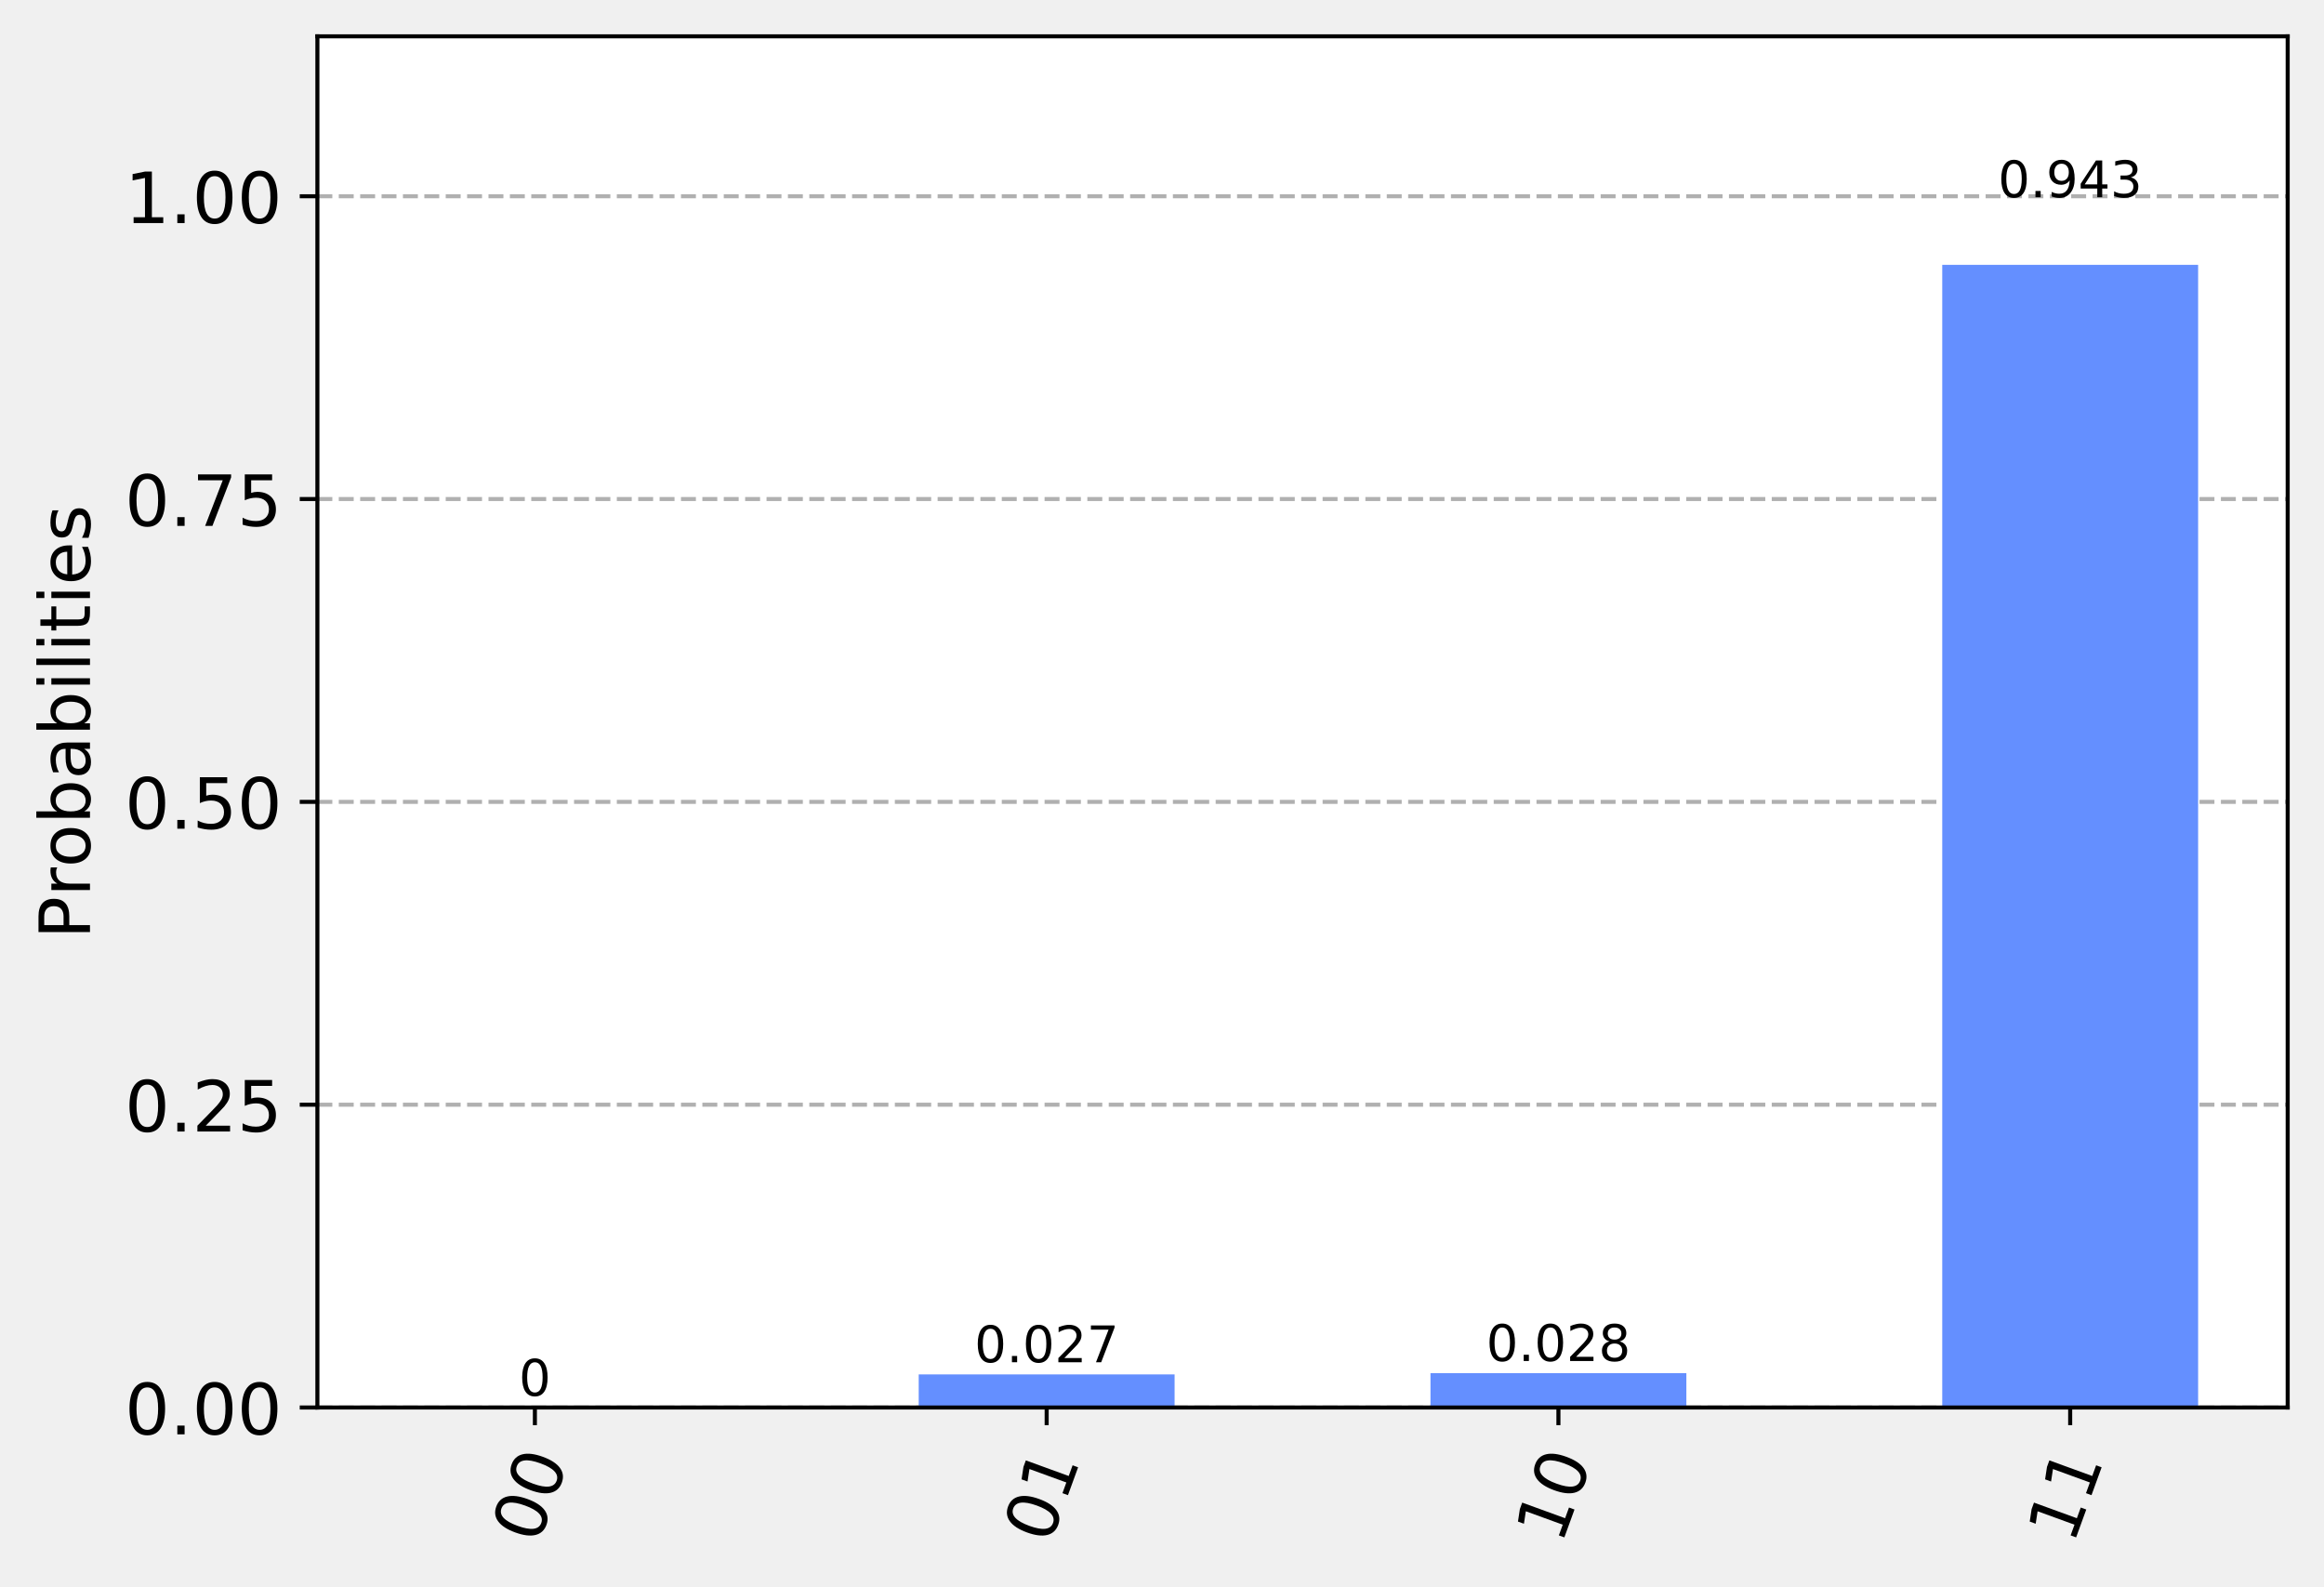
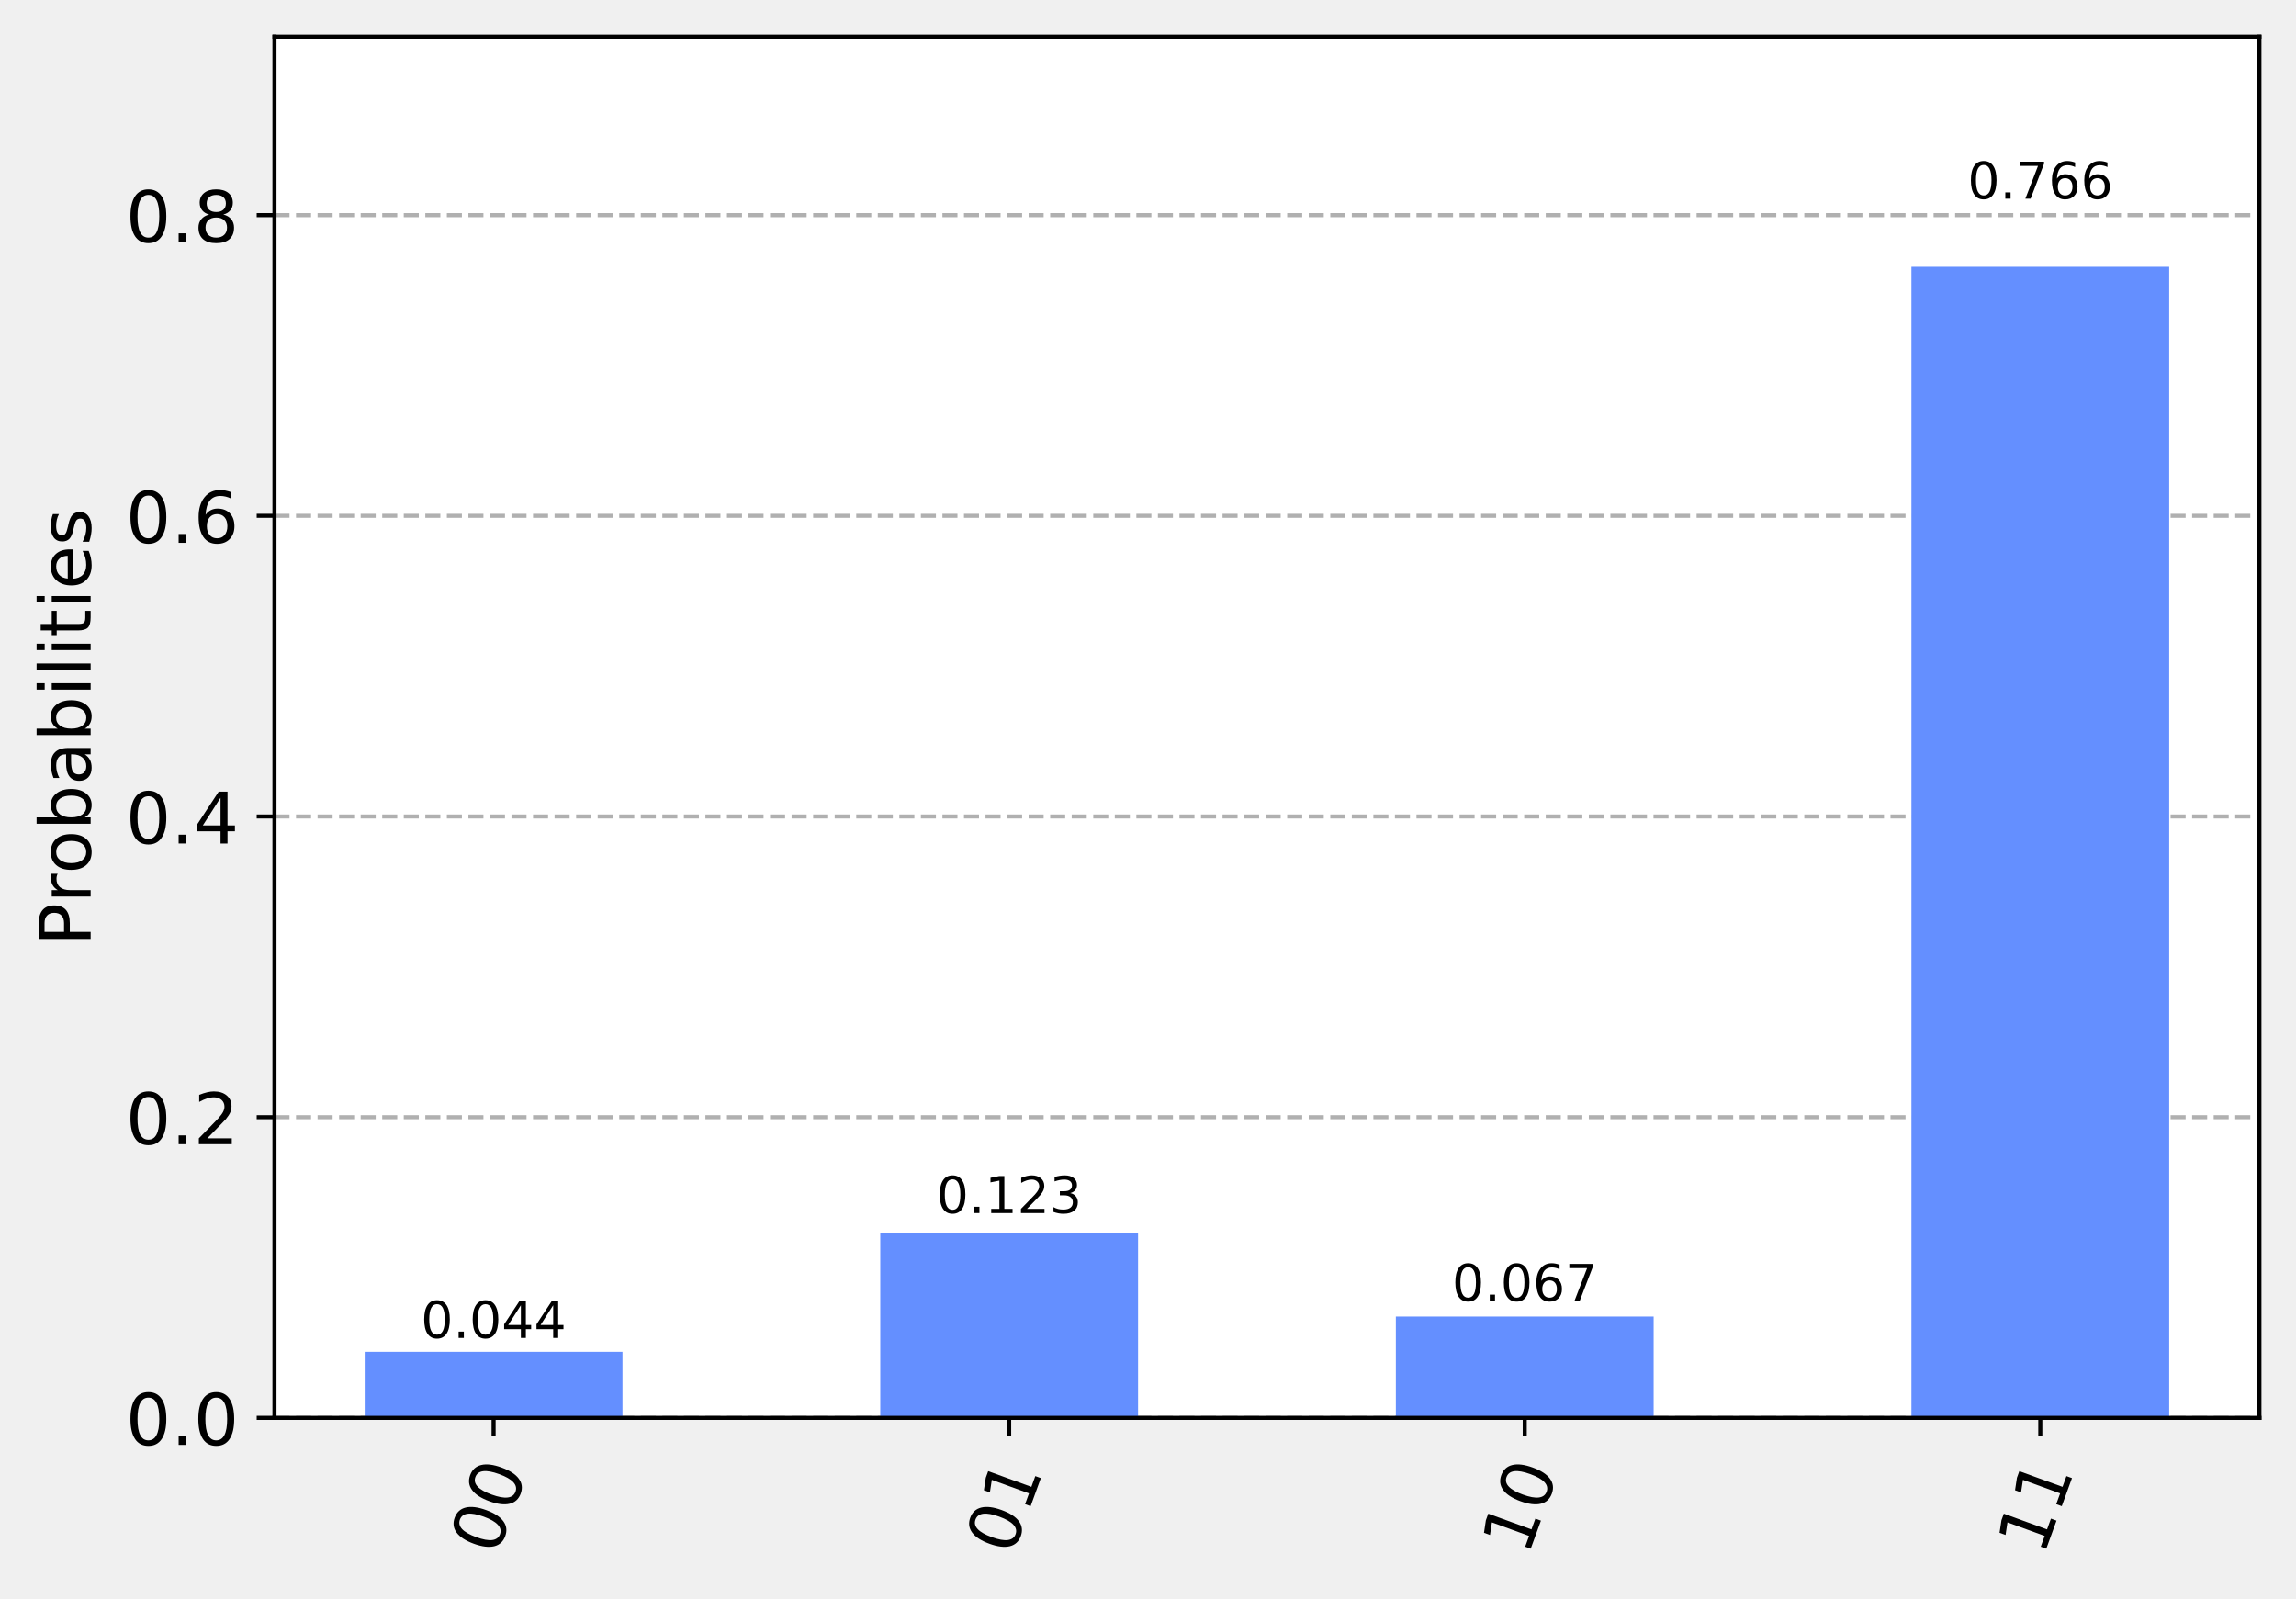
- <svg xmlns="http://www.w3.org/2000/svg" xmlns:xlink="http://www.w3.org/1999/xlink" height="314.575pt" version="1.1" viewBox="0 0 460.721 314.575" width="460.721pt">
+ <svg xmlns="http://www.w3.org/2000/svg" xmlns:xlink="http://www.w3.org/1999/xlink" height="314.575pt" version="1.1" viewBox="0 0 451.814 314.575" width="451.814pt">
  <defs>
    <style type="text/css">
*{stroke-linecap:butt;stroke-linejoin:round;}
  </style>
  </defs>
  <g id="figure_1">
    <g id="patch_1">
-       <path d="M 0 314.575  L 460.721 314.575  L 460.721 0  L 0 0  z " style="fill:none;" />
+       <path d="M 0 314.575  L 451.814 314.575  L 451.814 0  L 0 0  z " style="fill:none;" />
    </g>
    <g id="axes_1">
      <g id="patch_2">
-         <path d="M 62.921 279  L 453.521 279  L 453.521 7.2  L 62.921 7.2  z " style="fill:#ffffff;" />
+         <path d="M 54.014 279  L 444.614 279  L 444.614 7.2  L 54.014 7.2  z " style="fill:#ffffff;" />
      </g>
      <g id="matplotlib.axis_1">
        <g id="xtick_1">
          <g id="line2d_1">
            <defs>
-               <path d="M 0 0  L 0 3.5  " id="m3661bee6b9" style="stroke:#000000;stroke-width:0.8;" />
-             </defs>
-             <g>
-               <use style="stroke:#000000;stroke-width:0.8;" x="106.039" xlink:href="#m3661bee6b9" y="279" />
+               <path d="M 0 0  L 0 3.5  " id="mb6c03167af" style="stroke:#000000;stroke-width:0.8;" />
+             </defs>
+             <g>
+               <use style="stroke:#000000;stroke-width:0.8;" x="97.132" xlink:href="#mb6c03167af" y="279" />
            </g>
          </g>
          <g id="text_1">
            <defs>
              <path d="M 31.781 66.406  Q 24.172 66.406 20.328 58.906  Q 16.5 51.422 16.5 36.375  Q 16.5 21.391 20.328 13.891  Q 24.172 6.391 31.781 6.391  Q 39.453 6.391 43.281 13.891  Q 47.125 21.391 47.125 36.375  Q 47.125 51.422 43.281 58.906  Q 39.453 66.406 31.781 66.406  z M 31.781 74.219  Q 44.047 74.219 50.516 64.516  Q 56.984 54.828 56.984 36.375  Q 56.984 17.969 50.516 8.266  Q 44.047 -1.422 31.781 -1.422  Q 19.531 -1.422 13.062 8.266  Q 6.594 17.969 6.594 36.375  Q 6.594 54.828 13.062 64.516  Q 19.531 74.219 31.781 74.219  z " id="DejaVuSans-48" />
            </defs>
-             <g transform="translate(106.623 306.379)rotate(-70)scale(0.14 -0.14)">
+             <g transform="translate(97.71554 306.379)rotate(-70)scale(0.14 -0.14)">
              <use xlink:href="#DejaVuSans-48" />
              <use x="63.623" xlink:href="#DejaVuSans-48" />
            </g>
          </g>
        </g>
        <g id="xtick_2">
          <g id="line2d_2">
            <g>
-               <use style="stroke:#000000;stroke-width:0.8;" x="207.494" xlink:href="#m3661bee6b9" y="279" />
+               <use style="stroke:#000000;stroke-width:0.8;" x="198.586" xlink:href="#mb6c03167af" y="279" />
            </g>
          </g>
          <g id="text_2">
            <defs>
              <path d="M 12.406 8.297  L 28.516 8.297  L 28.516 63.922  L 10.984 60.406  L 10.984 69.391  L 28.422 72.906  L 38.281 72.906  L 38.281 8.297  L 54.391 8.297  L 54.391 0  L 12.406 0  z " id="DejaVuSans-49" />
            </defs>
-             <g transform="translate(208.0776 306.379)rotate(-70)scale(0.14 -0.14)">
+             <g transform="translate(199.1701 306.379)rotate(-70)scale(0.14 -0.14)">
              <use xlink:href="#DejaVuSans-48" />
              <use x="63.623" xlink:href="#DejaVuSans-49" />
            </g>
          </g>
        </g>
        <g id="xtick_3">
          <g id="line2d_3">
            <g>
-               <use style="stroke:#000000;stroke-width:0.8;" x="308.949" xlink:href="#m3661bee6b9" y="279" />
+               <use style="stroke:#000000;stroke-width:0.8;" x="300.041" xlink:href="#mb6c03167af" y="279" />
            </g>
          </g>
          <g id="text_3">
-             <g transform="translate(309.5321 306.379)rotate(-70)scale(0.14 -0.14)">
+             <g transform="translate(300.6246 306.379)rotate(-70)scale(0.14 -0.14)">
              <use xlink:href="#DejaVuSans-49" />
              <use x="63.623" xlink:href="#DejaVuSans-48" />
            </g>
          </g>
        </g>
        <g id="xtick_4">
          <g id="line2d_4">
            <g>
-               <use style="stroke:#000000;stroke-width:0.8;" x="410.403" xlink:href="#m3661bee6b9" y="279" />
+               <use style="stroke:#000000;stroke-width:0.8;" x="401.496" xlink:href="#mb6c03167af" y="279" />
            </g>
          </g>
          <g id="text_4">
-             <g transform="translate(410.9867 306.379)rotate(-70)scale(0.14 -0.14)">
+             <g transform="translate(402.0792 306.379)rotate(-70)scale(0.14 -0.14)">
              <use xlink:href="#DejaVuSans-49" />
              <use x="63.623" xlink:href="#DejaVuSans-49" />
            </g>
          </g>
        </g>
      </g>
      <g id="matplotlib.axis_2">
        <g id="ytick_1">
          <g id="line2d_5">
-             <path clip-path="url(#pec2f3ee883)" d="M 62.921 279  L 453.521 279  " style="fill:none;stroke:#b0b0b0;stroke-dasharray:2.96,1.28;stroke-dashoffset:0;stroke-width:0.8;" />
+             <path clip-path="url(#p88728a67a9)" d="M 54.014 279  L 444.614 279  " style="fill:none;stroke:#b0b0b0;stroke-dasharray:2.96,1.28;stroke-dashoffset:0;stroke-width:0.8;" />
          </g>
          <g id="line2d_6">
            <defs>
-               <path d="M 0 0  L -3.5 0  " id="m48d2ef320b" style="stroke:#000000;stroke-width:0.8;" />
-             </defs>
-             <g>
-               <use style="stroke:#000000;stroke-width:0.8;" x="62.921" xlink:href="#m48d2ef320b" y="279" />
+               <path d="M 0 0  L -3.5 0  " id="mdbb88b3012" style="stroke:#000000;stroke-width:0.8;" />
+             </defs>
+             <g>
+               <use style="stroke:#000000;stroke-width:0.8;" x="54.014" xlink:href="#mdbb88b3012" y="279" />
            </g>
          </g>
          <g id="text_5">
            <defs>
              <path d="M 10.688 12.406  L 21 12.406  L 21 0  L 10.688 0  z " id="DejaVuSans-46" />
            </defs>
            <g transform="translate(24.74938 284.3189)scale(0.14 -0.14)">
              <use xlink:href="#DejaVuSans-48" />
              <use x="63.623" xlink:href="#DejaVuSans-46" />
              <use x="95.41" xlink:href="#DejaVuSans-48" />
-               <use x="159.033" xlink:href="#DejaVuSans-48" />
            </g>
          </g>
        </g>
        <g id="ytick_2">
          <g id="line2d_7">
-             <path clip-path="url(#pec2f3ee883)" d="M 62.921 218.975  L 453.521 218.975  " style="fill:none;stroke:#b0b0b0;stroke-dasharray:2.96,1.28;stroke-dashoffset:0;stroke-width:0.8;" />
+             <path clip-path="url(#p88728a67a9)" d="M 54.014 219.833  L 444.614 219.833  " style="fill:none;stroke:#b0b0b0;stroke-dasharray:2.96,1.28;stroke-dashoffset:0;stroke-width:0.8;" />
          </g>
          <g id="line2d_8">
            <g>
-               <use style="stroke:#000000;stroke-width:0.8;" x="62.921" xlink:href="#m48d2ef320b" y="218.975" />
+               <use style="stroke:#000000;stroke-width:0.8;" x="54.014" xlink:href="#mdbb88b3012" y="219.833" />
            </g>
          </g>
          <g id="text_6">
            <defs>
              <path d="M 19.188 8.297  L 53.609 8.297  L 53.609 0  L 7.328 0  L 7.328 8.297  Q 12.938 14.109 22.625 23.891  Q 32.328 33.688 34.812 36.531  Q 39.547 41.844 41.422 45.531  Q 43.312 49.219 43.312 52.781  Q 43.312 58.594 39.234 62.25  Q 35.156 65.922 28.609 65.922  Q 23.969 65.922 18.812 64.312  Q 13.672 62.703 7.812 59.422  L 7.812 69.391  Q 13.766 71.781 18.938 73  Q 24.125 74.219 28.422 74.219  Q 39.75 74.219 46.484 68.547  Q 53.219 62.891 53.219 53.422  Q 53.219 48.922 51.531 44.891  Q 49.859 40.875 45.406 35.406  Q 44.188 33.984 37.641 27.219  Q 31.109 20.453 19.188 8.297  z " id="DejaVuSans-50" />
-               <path d="M 10.797 72.906  L 49.516 72.906  L 49.516 64.594  L 19.828 64.594  L 19.828 46.734  Q 21.969 47.469 24.109 47.828  Q 26.266 48.188 28.422 48.188  Q 40.625 48.188 47.75 41.5  Q 54.891 34.812 54.891 23.391  Q 54.891 11.625 47.562 5.094  Q 40.234 -1.422 26.906 -1.422  Q 22.312 -1.422 17.547 -0.641  Q 12.797 0.141 7.719 1.703  L 7.719 11.625  Q 12.109 9.234 16.797 8.062  Q 21.484 6.891 26.703 6.891  Q 35.156 6.891 40.078 11.328  Q 45.016 15.766 45.016 23.391  Q 45.016 31 40.078 35.438  Q 35.156 39.891 26.703 39.891  Q 22.75 39.891 18.812 39.016  Q 14.891 38.141 10.797 36.281  z " id="DejaVuSans-53" />
-             </defs>
-             <g transform="translate(24.74938 224.2941)scale(0.14 -0.14)">
+             </defs>
+             <g transform="translate(24.74938 225.1516)scale(0.14 -0.14)">
              <use xlink:href="#DejaVuSans-48" />
              <use x="63.623" xlink:href="#DejaVuSans-46" />
              <use x="95.41" xlink:href="#DejaVuSans-50" />
-               <use x="159.033" xlink:href="#DejaVuSans-53" />
            </g>
          </g>
        </g>
        <g id="ytick_3">
          <g id="line2d_9">
-             <path clip-path="url(#pec2f3ee883)" d="M 62.921 158.95  L 453.521 158.95  " style="fill:none;stroke:#b0b0b0;stroke-dasharray:2.96,1.28;stroke-dashoffset:0;stroke-width:0.8;" />
+             <path clip-path="url(#p88728a67a9)" d="M 54.014 160.665  L 444.614 160.665  " style="fill:none;stroke:#b0b0b0;stroke-dasharray:2.96,1.28;stroke-dashoffset:0;stroke-width:0.8;" />
          </g>
          <g id="line2d_10">
            <g>
-               <use style="stroke:#000000;stroke-width:0.8;" x="62.921" xlink:href="#m48d2ef320b" y="158.95" />
+               <use style="stroke:#000000;stroke-width:0.8;" x="54.014" xlink:href="#mdbb88b3012" y="160.665" />
            </g>
          </g>
          <g id="text_7">
-             <g transform="translate(24.74938 164.2692)scale(0.14 -0.14)">
-               <use xlink:href="#DejaVuSans-48" />
-               <use x="63.623" xlink:href="#DejaVuSans-46" />
-               <use x="95.41" xlink:href="#DejaVuSans-53" />
-               <use x="159.033" xlink:href="#DejaVuSans-48" />
+             <defs>
+               <path d="M 37.797 64.312  L 12.891 25.391  L 37.797 25.391  z M 35.203 72.906  L 47.609 72.906  L 47.609 25.391  L 58.016 25.391  L 58.016 17.188  L 47.609 17.188  L 47.609 0  L 37.797 0  L 37.797 17.188  L 4.891 17.188  L 4.891 26.703  z " id="DejaVuSans-52" />
+             </defs>
+             <g transform="translate(24.74938 165.9842)scale(0.14 -0.14)">
+               <use xlink:href="#DejaVuSans-48" />
+               <use x="63.623" xlink:href="#DejaVuSans-46" />
+               <use x="95.41" xlink:href="#DejaVuSans-52" />
            </g>
          </g>
        </g>
        <g id="ytick_4">
          <g id="line2d_11">
-             <path clip-path="url(#pec2f3ee883)" d="M 62.921 98.925  L 453.521 98.925  " style="fill:none;stroke:#b0b0b0;stroke-dasharray:2.96,1.28;stroke-dashoffset:0;stroke-width:0.8;" />
+             <path clip-path="url(#p88728a67a9)" d="M 54.014 101.498  L 444.614 101.498  " style="fill:none;stroke:#b0b0b0;stroke-dasharray:2.96,1.28;stroke-dashoffset:0;stroke-width:0.8;" />
          </g>
          <g id="line2d_12">
            <g>
-               <use style="stroke:#000000;stroke-width:0.8;" x="62.921" xlink:href="#m48d2ef320b" y="98.925" />
+               <use style="stroke:#000000;stroke-width:0.8;" x="54.014" xlink:href="#mdbb88b3012" y="101.498" />
            </g>
          </g>
          <g id="text_8">
            <defs>
-               <path d="M 8.203 72.906  L 55.078 72.906  L 55.078 68.703  L 28.609 0  L 18.312 0  L 43.219 64.594  L 8.203 64.594  z " id="DejaVuSans-55" />
-             </defs>
-             <g transform="translate(24.74938 104.2444)scale(0.14 -0.14)">
-               <use xlink:href="#DejaVuSans-48" />
-               <use x="63.623" xlink:href="#DejaVuSans-46" />
-               <use x="95.41" xlink:href="#DejaVuSans-55" />
-               <use x="159.033" xlink:href="#DejaVuSans-53" />
+               <path d="M 33.016 40.375  Q 26.375 40.375 22.484 35.828  Q 18.609 31.297 18.609 23.391  Q 18.609 15.531 22.484 10.953  Q 26.375 6.391 33.016 6.391  Q 39.656 6.391 43.531 10.953  Q 47.406 15.531 47.406 23.391  Q 47.406 31.297 43.531 35.828  Q 39.656 40.375 33.016 40.375  z M 52.594 71.297  L 52.594 62.312  Q 48.875 64.062 45.094 64.984  Q 41.312 65.922 37.594 65.922  Q 27.828 65.922 22.672 59.328  Q 17.531 52.734 16.797 39.406  Q 19.672 43.656 24.016 45.922  Q 28.375 48.188 33.594 48.188  Q 44.578 48.188 50.953 41.516  Q 57.328 34.859 57.328 23.391  Q 57.328 12.156 50.688 5.359  Q 44.047 -1.422 33.016 -1.422  Q 20.359 -1.422 13.672 8.266  Q 6.984 17.969 6.984 36.375  Q 6.984 53.656 15.188 63.938  Q 23.391 74.219 37.203 74.219  Q 40.922 74.219 44.703 73.484  Q 48.484 72.75 52.594 71.297  z " id="DejaVuSans-54" />
+             </defs>
+             <g transform="translate(24.74938 106.8169)scale(0.14 -0.14)">
+               <use xlink:href="#DejaVuSans-48" />
+               <use x="63.623" xlink:href="#DejaVuSans-46" />
+               <use x="95.41" xlink:href="#DejaVuSans-54" />
            </g>
          </g>
        </g>
        <g id="ytick_5">
          <g id="line2d_13">
-             <path clip-path="url(#pec2f3ee883)" d="M 62.921 38.901  L 453.521 38.901  " style="fill:none;stroke:#b0b0b0;stroke-dasharray:2.96,1.28;stroke-dashoffset:0;stroke-width:0.8;" />
+             <path clip-path="url(#p88728a67a9)" d="M 54.014 42.331  L 444.614 42.331  " style="fill:none;stroke:#b0b0b0;stroke-dasharray:2.96,1.28;stroke-dashoffset:0;stroke-width:0.8;" />
          </g>
          <g id="line2d_14">
            <g>
-               <use style="stroke:#000000;stroke-width:0.8;" x="62.921" xlink:href="#m48d2ef320b" y="38.901" />
+               <use style="stroke:#000000;stroke-width:0.8;" x="54.014" xlink:href="#mdbb88b3012" y="42.331" />
            </g>
          </g>
          <g id="text_9">
-             <g transform="translate(24.74938 44.21953)scale(0.14 -0.14)">
-               <use xlink:href="#DejaVuSans-49" />
-               <use x="63.623" xlink:href="#DejaVuSans-46" />
-               <use x="95.41" xlink:href="#DejaVuSans-48" />
-               <use x="159.033" xlink:href="#DejaVuSans-48" />
+             <defs>
+               <path d="M 31.781 34.625  Q 24.75 34.625 20.719 30.859  Q 16.703 27.094 16.703 20.516  Q 16.703 13.922 20.719 10.156  Q 24.75 6.391 31.781 6.391  Q 38.812 6.391 42.859 10.172  Q 46.922 13.969 46.922 20.516  Q 46.922 27.094 42.891 30.859  Q 38.875 34.625 31.781 34.625  z M 21.922 38.812  Q 15.578 40.375 12.031 44.719  Q 8.5 49.078 8.5 55.328  Q 8.5 64.062 14.719 69.141  Q 20.953 74.219 31.781 74.219  Q 42.672 74.219 48.875 69.141  Q 55.078 64.062 55.078 55.328  Q 55.078 49.078 51.531 44.719  Q 48 40.375 41.703 38.812  Q 48.828 37.156 52.797 32.312  Q 56.781 27.484 56.781 20.516  Q 56.781 9.906 50.312 4.234  Q 43.844 -1.422 31.781 -1.422  Q 19.734 -1.422 13.25 4.234  Q 6.781 9.906 6.781 20.516  Q 6.781 27.484 10.781 32.312  Q 14.797 37.156 21.922 38.812  z M 18.312 54.391  Q 18.312 48.734 21.844 45.562  Q 25.391 42.391 31.781 42.391  Q 38.141 42.391 41.719 45.562  Q 45.312 48.734 45.312 54.391  Q 45.312 60.062 41.719 63.234  Q 38.141 66.406 31.781 66.406  Q 25.391 66.406 21.844 63.234  Q 18.312 60.062 18.312 54.391  z " id="DejaVuSans-56" />
+             </defs>
+             <g transform="translate(24.74938 47.64952)scale(0.14 -0.14)">
+               <use xlink:href="#DejaVuSans-48" />
+               <use x="63.623" xlink:href="#DejaVuSans-46" />
+               <use x="95.41" xlink:href="#DejaVuSans-56" />
            </g>
          </g>
        </g>
        <g id="text_10">
          <defs>
            <path d="M 19.672 64.797  L 19.672 37.406  L 32.078 37.406  Q 38.969 37.406 42.719 40.969  Q 46.484 44.531 46.484 51.125  Q 46.484 57.672 42.719 61.234  Q 38.969 64.797 32.078 64.797  z M 9.812 72.906  L 32.078 72.906  Q 44.344 72.906 50.609 67.359  Q 56.891 61.812 56.891 51.125  Q 56.891 40.328 50.609 34.812  Q 44.344 29.297 32.078 29.297  L 19.672 29.297  L 19.672 0  L 9.812 0  z " id="DejaVuSans-80" />
            <path d="M 41.109 46.297  Q 39.594 47.172 37.812 47.578  Q 36.031 48 33.891 48  Q 26.266 48 22.188 43.047  Q 18.109 38.094 18.109 28.812  L 18.109 0  L 9.078 0  L 9.078 54.688  L 18.109 54.688  L 18.109 46.188  Q 20.953 51.172 25.484 53.578  Q 30.031 56 36.531 56  Q 37.453 56 38.578 55.875  Q 39.703 55.766 41.062 55.516  z " id="DejaVuSans-114" />
            <path d="M 30.609 48.391  Q 23.391 48.391 19.188 42.75  Q 14.984 37.109 14.984 27.297  Q 14.984 17.484 19.156 11.844  Q 23.344 6.203 30.609 6.203  Q 37.797 6.203 41.984 11.859  Q 46.188 17.531 46.188 27.297  Q 46.188 37.016 41.984 42.703  Q 37.797 48.391 30.609 48.391  z M 30.609 56  Q 42.328 56 49.016 48.375  Q 55.719 40.766 55.719 27.297  Q 55.719 13.875 49.016 6.219  Q 42.328 -1.422 30.609 -1.422  Q 18.844 -1.422 12.172 6.219  Q 5.516 13.875 5.516 27.297  Q 5.516 40.766 12.172 48.375  Q 18.844 56 30.609 56  z " id="DejaVuSans-111" />
            <path d="M 48.688 27.297  Q 48.688 37.203 44.609 42.844  Q 40.531 48.484 33.406 48.484  Q 26.266 48.484 22.188 42.844  Q 18.109 37.203 18.109 27.297  Q 18.109 17.391 22.188 11.75  Q 26.266 6.109 33.406 6.109  Q 40.531 6.109 44.609 11.75  Q 48.688 17.391 48.688 27.297  z M 18.109 46.391  Q 20.953 51.266 25.266 53.625  Q 29.594 56 35.594 56  Q 45.562 56 51.781 48.094  Q 58.016 40.188 58.016 27.297  Q 58.016 14.406 51.781 6.484  Q 45.562 -1.422 35.594 -1.422  Q 29.594 -1.422 25.266 0.953  Q 20.953 3.328 18.109 8.203  L 18.109 0  L 9.078 0  L 9.078 75.984  L 18.109 75.984  z " id="DejaVuSans-98" />
            <path d="M 34.281 27.484  Q 23.391 27.484 19.188 25  Q 14.984 22.516 14.984 16.5  Q 14.984 11.719 18.141 8.906  Q 21.297 6.109 26.703 6.109  Q 34.188 6.109 38.703 11.406  Q 43.219 16.703 43.219 25.484  L 43.219 27.484  z M 52.203 31.203  L 52.203 0  L 43.219 0  L 43.219 8.297  Q 40.141 3.328 35.547 0.953  Q 30.953 -1.422 24.312 -1.422  Q 15.922 -1.422 10.953 3.297  Q 6 8.016 6 15.922  Q 6 25.141 12.172 29.828  Q 18.359 34.516 30.609 34.516  L 43.219 34.516  L 43.219 35.406  Q 43.219 41.609 39.141 45  Q 35.062 48.391 27.688 48.391  Q 23 48.391 18.547 47.266  Q 14.109 46.141 10.016 43.891  L 10.016 52.203  Q 14.938 54.109 19.578 55.047  Q 24.219 56 28.609 56  Q 40.484 56 46.344 49.844  Q 52.203 43.703 52.203 31.203  z " id="DejaVuSans-97" />
            <path d="M 9.422 54.688  L 18.406 54.688  L 18.406 0  L 9.422 0  z M 9.422 75.984  L 18.406 75.984  L 18.406 64.594  L 9.422 64.594  z " id="DejaVuSans-105" />
            <path d="M 9.422 75.984  L 18.406 75.984  L 18.406 0  L 9.422 0  z " id="DejaVuSans-108" />
            <path d="M 18.312 70.219  L 18.312 54.688  L 36.812 54.688  L 36.812 47.703  L 18.312 47.703  L 18.312 18.016  Q 18.312 11.328 20.141 9.422  Q 21.969 7.516 27.594 7.516  L 36.812 7.516  L 36.812 0  L 27.594 0  Q 17.188 0 13.234 3.875  Q 9.281 7.766 9.281 18.016  L 9.281 47.703  L 2.688 47.703  L 2.688 54.688  L 9.281 54.688  L 9.281 70.219  z " id="DejaVuSans-116" />
            <path d="M 56.203 29.594  L 56.203 25.203  L 14.891 25.203  Q 15.484 15.922 20.484 11.062  Q 25.484 6.203 34.422 6.203  Q 39.594 6.203 44.453 7.469  Q 49.312 8.734 54.109 11.281  L 54.109 2.781  Q 49.266 0.734 44.188 -0.344  Q 39.109 -1.422 33.891 -1.422  Q 20.797 -1.422 13.156 6.188  Q 5.516 13.812 5.516 26.812  Q 5.516 40.234 12.766 48.109  Q 20.016 56 32.328 56  Q 43.359 56 49.781 48.891  Q 56.203 41.797 56.203 29.594  z M 47.219 32.234  Q 47.125 39.594 43.094 43.984  Q 39.062 48.391 32.422 48.391  Q 24.906 48.391 20.391 44.141  Q 15.875 39.891 15.188 32.172  z " id="DejaVuSans-101" />
            <path d="M 44.281 53.078  L 44.281 44.578  Q 40.484 46.531 36.375 47.5  Q 32.281 48.484 27.875 48.484  Q 21.188 48.484 17.844 46.438  Q 14.5 44.391 14.5 40.281  Q 14.5 37.156 16.891 35.375  Q 19.281 33.594 26.516 31.984  L 29.594 31.297  Q 39.156 29.25 43.188 25.516  Q 47.219 21.781 47.219 15.094  Q 47.219 7.469 41.188 3.016  Q 35.156 -1.422 24.609 -1.422  Q 20.219 -1.422 15.453 -0.562  Q 10.688 0.297 5.422 2  L 5.422 11.281  Q 10.406 8.688 15.234 7.391  Q 20.062 6.109 24.812 6.109  Q 31.156 6.109 34.562 8.281  Q 37.984 10.453 37.984 14.406  Q 37.984 18.062 35.516 20.016  Q 33.062 21.969 24.703 23.781  L 21.578 24.516  Q 13.234 26.266 9.516 29.906  Q 5.812 33.547 5.812 39.891  Q 5.812 47.609 11.281 51.797  Q 16.75 56 26.812 56  Q 31.781 56 36.172 55.266  Q 40.578 54.547 44.281 53.078  z " id="DejaVuSans-115" />
          </defs>
          <g transform="translate(17.83781 186.1325)rotate(-90)scale(0.14 -0.14)">
            <use xlink:href="#DejaVuSans-80" />
            <use x="60.287" xlink:href="#DejaVuSans-114" />
            <use x="101.369" xlink:href="#DejaVuSans-111" />
            <use x="162.551" xlink:href="#DejaVuSans-98" />
            <use x="226.027" xlink:href="#DejaVuSans-97" />
            <use x="287.307" xlink:href="#DejaVuSans-98" />
            <use x="350.783" xlink:href="#DejaVuSans-105" />
            <use x="378.566" xlink:href="#DejaVuSans-108" />
            <use x="406.35" xlink:href="#DejaVuSans-105" />
            <use x="434.133" xlink:href="#DejaVuSans-116" />
            <use x="473.342" xlink:href="#DejaVuSans-105" />
            <use x="501.125" xlink:href="#DejaVuSans-101" />
            <use x="562.648" xlink:href="#DejaVuSans-115" />
          </g>
        </g>
      </g>
      <g id="patch_3">
-         <path clip-path="url(#pec2f3ee883)" d="M 80.676 279  L 131.403 279  L 131.403 278.766  L 80.676 278.766  z " style="fill:#648fff;" />
+         <path clip-path="url(#p88728a67a9)" d="M 71.768 279  L 122.496 279  L 122.496 265.999  L 71.768 265.999  z " style="fill:#648fff;" />
      </g>
      <g id="patch_4">
-         <path clip-path="url(#pec2f3ee883)" d="M 182.13 279  L 232.858 279  L 232.858 272.435  L 182.13 272.435  z " style="fill:#648fff;" />
+         <path clip-path="url(#p88728a67a9)" d="M 173.223 279  L 223.95 279  L 223.95 242.598  L 173.223 242.598  z " style="fill:#648fff;" />
      </g>
      <g id="patch_5">
-         <path clip-path="url(#pec2f3ee883)" d="M 283.585 279  L 334.312 279  L 334.312 272.2  L 283.585 272.2  z " style="fill:#648fff;" />
+         <path clip-path="url(#p88728a67a9)" d="M 274.677 279  L 325.405 279  L 325.405 259.066  L 274.677 259.066  z " style="fill:#648fff;" />
      </g>
      <g id="patch_6">
-         <path clip-path="url(#pec2f3ee883)" d="M 385.039 279  L 435.767 279  L 435.767 52.5  L 385.039 52.5  z " style="fill:#648fff;" />
+         <path clip-path="url(#p88728a67a9)" d="M 376.132 279  L 426.859 279  L 426.859 52.5  L 376.132 52.5  z " style="fill:#648fff;" />
      </g>
      <g id="patch_7">
-         <path d="M 62.921 279  L 62.921 7.2  " style="fill:none;stroke:#000000;stroke-linecap:square;stroke-linejoin:miter;stroke-width:0.8;" />
+         <path d="M 54.014 279  L 54.014 7.2  " style="fill:none;stroke:#000000;stroke-linecap:square;stroke-linejoin:miter;stroke-width:0.8;" />
      </g>
      <g id="patch_8">
-         <path d="M 453.521 279  L 453.521 7.2  " style="fill:none;stroke:#000000;stroke-linecap:square;stroke-linejoin:miter;stroke-width:0.8;" />
+         <path d="M 444.614 279  L 444.614 7.2  " style="fill:none;stroke:#000000;stroke-linecap:square;stroke-linejoin:miter;stroke-width:0.8;" />
      </g>
      <g id="patch_9">
-         <path d="M 62.921 279  L 453.521 279  " style="fill:none;stroke:#000000;stroke-linecap:square;stroke-linejoin:miter;stroke-width:0.8;" />
+         <path d="M 54.014 279  L 444.614 279  " style="fill:none;stroke:#000000;stroke-linecap:square;stroke-linejoin:miter;stroke-width:0.8;" />
      </g>
      <g id="patch_10">
-         <path d="M 62.921 7.2  L 453.521 7.2  " style="fill:none;stroke:#000000;stroke-linecap:square;stroke-linejoin:miter;stroke-width:0.8;" />
+         <path d="M 54.014 7.2  L 444.614 7.2  " style="fill:none;stroke:#000000;stroke-linecap:square;stroke-linejoin:miter;stroke-width:0.8;" />
      </g>
      <g id="text_11">
-         <g transform="translate(102.8582 276.6741)scale(0.1 -0.1)">
-           <use xlink:href="#DejaVuSans-48" />
+         <g transform="translate(82.81787 263.2696)scale(0.1 -0.1)">
+           <use xlink:href="#DejaVuSans-48" />
+           <use x="63.623" xlink:href="#DejaVuSans-46" />
+           <use x="95.41" xlink:href="#DejaVuSans-48" />
+           <use x="159.033" xlink:href="#DejaVuSans-52" />
+           <use x="222.656" xlink:href="#DejaVuSans-52" />
        </g>
      </g>
      <g id="text_12">
-         <g transform="translate(193.1799 270.0268)scale(0.1 -0.1)">
-           <use xlink:href="#DejaVuSans-48" />
-           <use x="63.623" xlink:href="#DejaVuSans-46" />
-           <use x="95.41" xlink:href="#DejaVuSans-48" />
+         <defs>
+           <path d="M 40.578 39.312  Q 47.656 37.797 51.625 33  Q 55.609 28.219 55.609 21.188  Q 55.609 10.406 48.188 4.484  Q 40.766 -1.422 27.094 -1.422  Q 22.516 -1.422 17.656 -0.516  Q 12.797 0.391 7.625 2.203  L 7.625 11.719  Q 11.719 9.328 16.594 8.109  Q 21.484 6.891 26.812 6.891  Q 36.078 6.891 40.938 10.547  Q 45.797 14.203 45.797 21.188  Q 45.797 27.641 41.281 31.266  Q 36.766 34.906 28.719 34.906  L 20.219 34.906  L 20.219 43.016  L 29.109 43.016  Q 36.375 43.016 40.234 45.922  Q 44.094 48.828 44.094 54.297  Q 44.094 59.906 40.109 62.906  Q 36.141 65.922 28.719 65.922  Q 24.656 65.922 20.016 65.031  Q 15.375 64.156 9.812 62.312  L 9.812 71.094  Q 15.438 72.656 20.344 73.438  Q 25.25 74.219 29.594 74.219  Q 40.828 74.219 47.359 69.109  Q 53.906 64.016 53.906 55.328  Q 53.906 49.266 50.438 45.094  Q 46.969 40.922 40.578 39.312  z " id="DejaVuSans-51" />
+         </defs>
+         <g transform="translate(184.2724 238.6984)scale(0.1 -0.1)">
+           <use xlink:href="#DejaVuSans-48" />
+           <use x="63.623" xlink:href="#DejaVuSans-46" />
+           <use x="95.41" xlink:href="#DejaVuSans-49" />
          <use x="159.033" xlink:href="#DejaVuSans-50" />
-           <use x="222.656" xlink:href="#DejaVuSans-55" />
+           <use x="222.656" xlink:href="#DejaVuSans-51" />
        </g>
      </g>
      <g id="text_13">
        <defs>
-           <path d="M 31.781 34.625  Q 24.75 34.625 20.719 30.859  Q 16.703 27.094 16.703 20.516  Q 16.703 13.922 20.719 10.156  Q 24.75 6.391 31.781 6.391  Q 38.812 6.391 42.859 10.172  Q 46.922 13.969 46.922 20.516  Q 46.922 27.094 42.891 30.859  Q 38.875 34.625 31.781 34.625  z M 21.922 38.812  Q 15.578 40.375 12.031 44.719  Q 8.5 49.078 8.5 55.328  Q 8.5 64.062 14.719 69.141  Q 20.953 74.219 31.781 74.219  Q 42.672 74.219 48.875 69.141  Q 55.078 64.062 55.078 55.328  Q 55.078 49.078 51.531 44.719  Q 48 40.375 41.703 38.812  Q 48.828 37.156 52.797 32.312  Q 56.781 27.484 56.781 20.516  Q 56.781 9.906 50.312 4.234  Q 43.844 -1.422 31.781 -1.422  Q 19.734 -1.422 13.25 4.234  Q 6.781 9.906 6.781 20.516  Q 6.781 27.484 10.781 32.312  Q 14.797 37.156 21.922 38.812  z M 18.312 54.391  Q 18.312 48.734 21.844 45.562  Q 25.391 42.391 31.781 42.391  Q 38.141 42.391 41.719 45.562  Q 45.312 48.734 45.312 54.391  Q 45.312 60.062 41.719 63.234  Q 38.141 66.406 31.781 66.406  Q 25.391 66.406 21.844 63.234  Q 18.312 60.062 18.312 54.391  z " id="DejaVuSans-56" />
+           <path d="M 8.203 72.906  L 55.078 72.906  L 55.078 68.703  L 28.609 0  L 18.312 0  L 43.219 64.594  L 8.203 64.594  z " id="DejaVuSans-55" />
        </defs>
-         <g transform="translate(294.6345 269.7806)scale(0.1 -0.1)">
+         <g transform="translate(285.727 255.9893)scale(0.1 -0.1)">
          <use xlink:href="#DejaVuSans-48" />
          <use x="63.623" xlink:href="#DejaVuSans-46" />
          <use x="95.41" xlink:href="#DejaVuSans-48" />
-           <use x="159.033" xlink:href="#DejaVuSans-50" />
-           <use x="222.656" xlink:href="#DejaVuSans-56" />
+           <use x="159.033" xlink:href="#DejaVuSans-54" />
+           <use x="222.656" xlink:href="#DejaVuSans-55" />
        </g>
      </g>
      <g id="text_14">
-         <defs>
-           <path d="M 10.984 1.516  L 10.984 10.5  Q 14.703 8.734 18.5 7.812  Q 22.312 6.891 25.984 6.891  Q 35.75 6.891 40.891 13.453  Q 46.047 20.016 46.781 33.406  Q 43.953 29.203 39.594 26.953  Q 35.25 24.703 29.984 24.703  Q 19.047 24.703 12.672 31.312  Q 6.297 37.938 6.297 49.422  Q 6.297 60.641 12.938 67.422  Q 19.578 74.219 30.609 74.219  Q 43.266 74.219 49.922 64.516  Q 56.594 54.828 56.594 36.375  Q 56.594 19.141 48.406 8.859  Q 40.234 -1.422 26.422 -1.422  Q 22.703 -1.422 18.891 -0.688  Q 15.094 0.047 10.984 1.516  z M 30.609 32.422  Q 37.25 32.422 41.125 36.953  Q 45.016 41.5 45.016 49.422  Q 45.016 57.281 41.125 61.844  Q 37.25 66.406 30.609 66.406  Q 23.969 66.406 20.094 61.844  Q 16.219 57.281 16.219 49.422  Q 16.219 41.5 20.094 36.953  Q 23.969 32.422 30.609 32.422  z " id="DejaVuSans-57" />
-           <path d="M 37.797 64.312  L 12.891 25.391  L 37.797 25.391  z M 35.203 72.906  L 47.609 72.906  L 47.609 25.391  L 58.016 25.391  L 58.016 17.188  L 47.609 17.188  L 47.609 0  L 37.797 0  L 37.797 17.188  L 4.891 17.188  L 4.891 26.703  z " id="DejaVuSans-52" />
-           <path d="M 40.578 39.312  Q 47.656 37.797 51.625 33  Q 55.609 28.219 55.609 21.188  Q 55.609 10.406 48.188 4.484  Q 40.766 -1.422 27.094 -1.422  Q 22.516 -1.422 17.656 -0.516  Q 12.797 0.391 7.625 2.203  L 7.625 11.719  Q 11.719 9.328 16.594 8.109  Q 21.484 6.891 26.812 6.891  Q 36.078 6.891 40.938 10.547  Q 45.797 14.203 45.797 21.188  Q 45.797 27.641 41.281 31.266  Q 36.766 34.906 28.719 34.906  L 20.219 34.906  L 20.219 43.016  L 29.109 43.016  Q 36.375 43.016 40.234 45.922  Q 44.094 48.828 44.094 54.297  Q 44.094 59.906 40.109 62.906  Q 36.141 65.922 28.719 65.922  Q 24.656 65.922 20.016 65.031  Q 15.375 64.156 9.812 62.312  L 9.812 71.094  Q 15.438 72.656 20.344 73.438  Q 25.25 74.219 29.594 74.219  Q 40.828 74.219 47.359 69.109  Q 53.906 64.016 53.906 55.328  Q 53.906 49.266 50.438 45.094  Q 46.969 40.922 40.578 39.312  z " id="DejaVuSans-51" />
-         </defs>
-         <g transform="translate(396.089 39.09531)scale(0.1 -0.1)">
-           <use xlink:href="#DejaVuSans-48" />
-           <use x="63.623" xlink:href="#DejaVuSans-46" />
-           <use x="95.41" xlink:href="#DejaVuSans-57" />
-           <use x="159.033" xlink:href="#DejaVuSans-52" />
-           <use x="222.656" xlink:href="#DejaVuSans-51" />
+         <g transform="translate(387.1815 39.09531)scale(0.1 -0.1)">
+           <use xlink:href="#DejaVuSans-48" />
+           <use x="63.623" xlink:href="#DejaVuSans-46" />
+           <use x="95.41" xlink:href="#DejaVuSans-55" />
+           <use x="159.033" xlink:href="#DejaVuSans-54" />
+           <use x="222.656" xlink:href="#DejaVuSans-54" />
        </g>
      </g>
    </g>
  </g>
  <defs>
-     <clipPath id="pec2f3ee883">
-       <rect height="271.8" width="390.6" x="62.921" y="7.2" />
+     <clipPath id="p88728a67a9">
+       <rect height="271.8" width="390.6" x="54.014" y="7.2" />
    </clipPath>
  </defs>
</svg>
